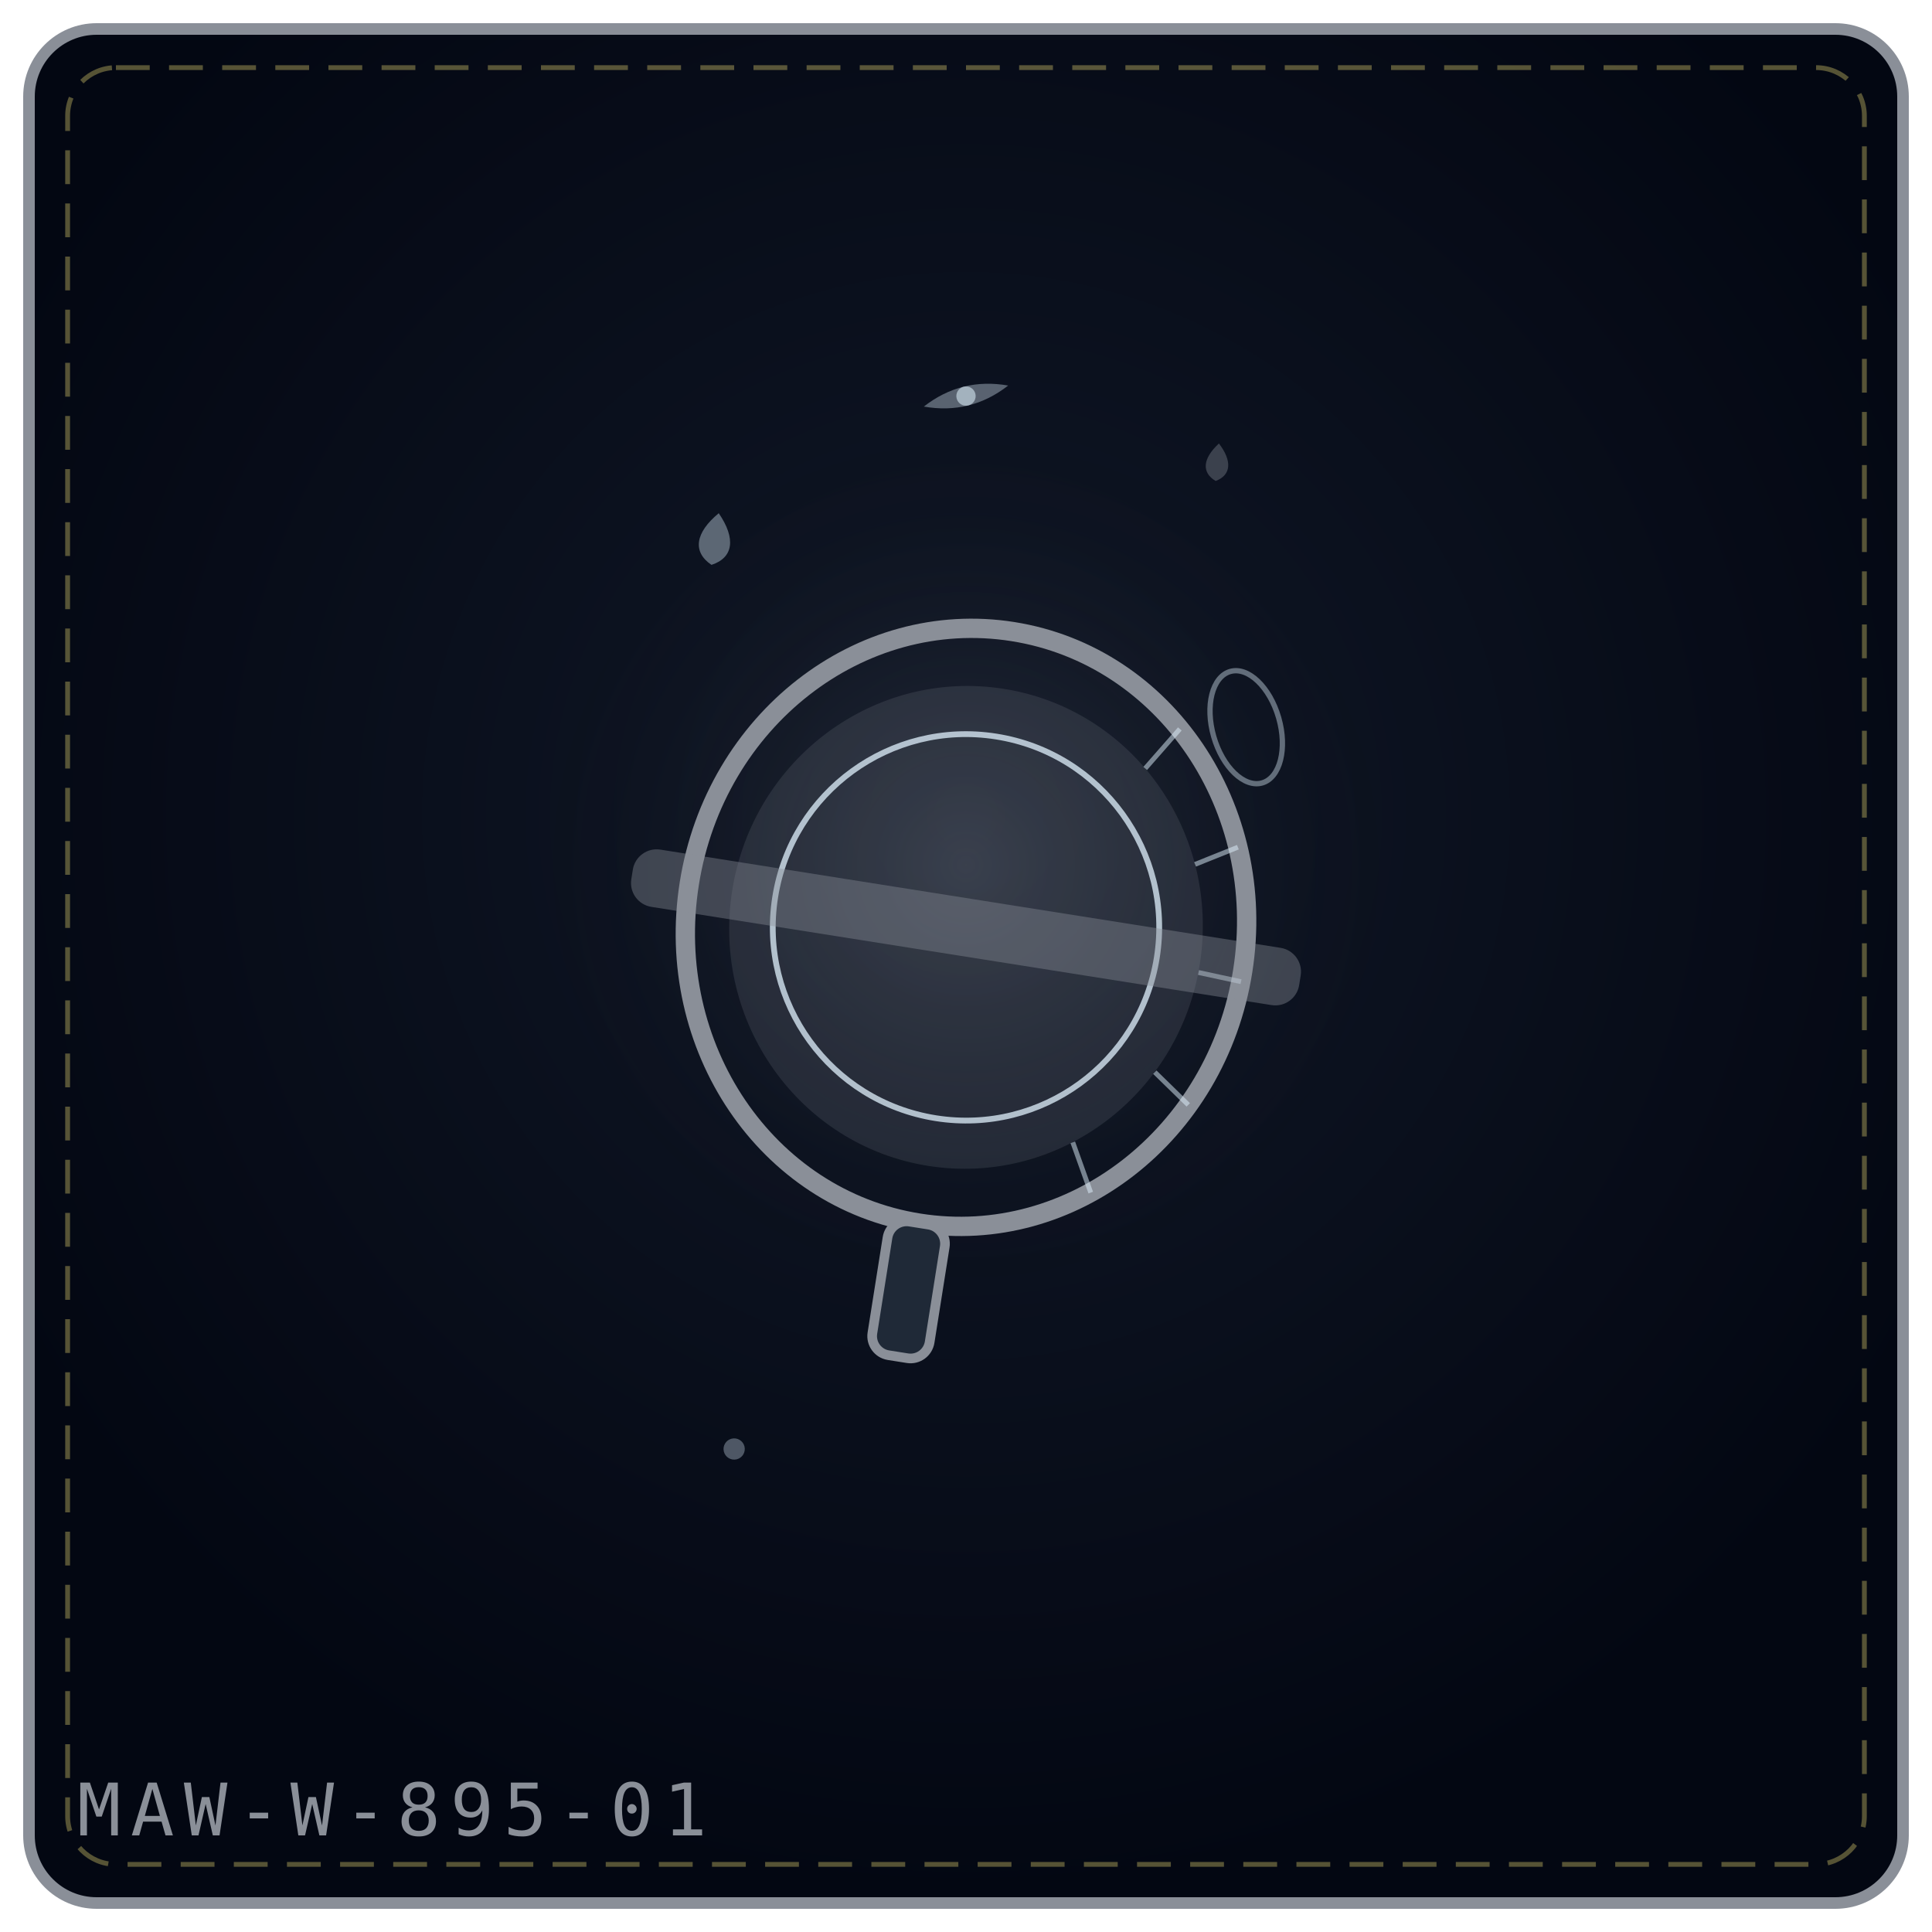
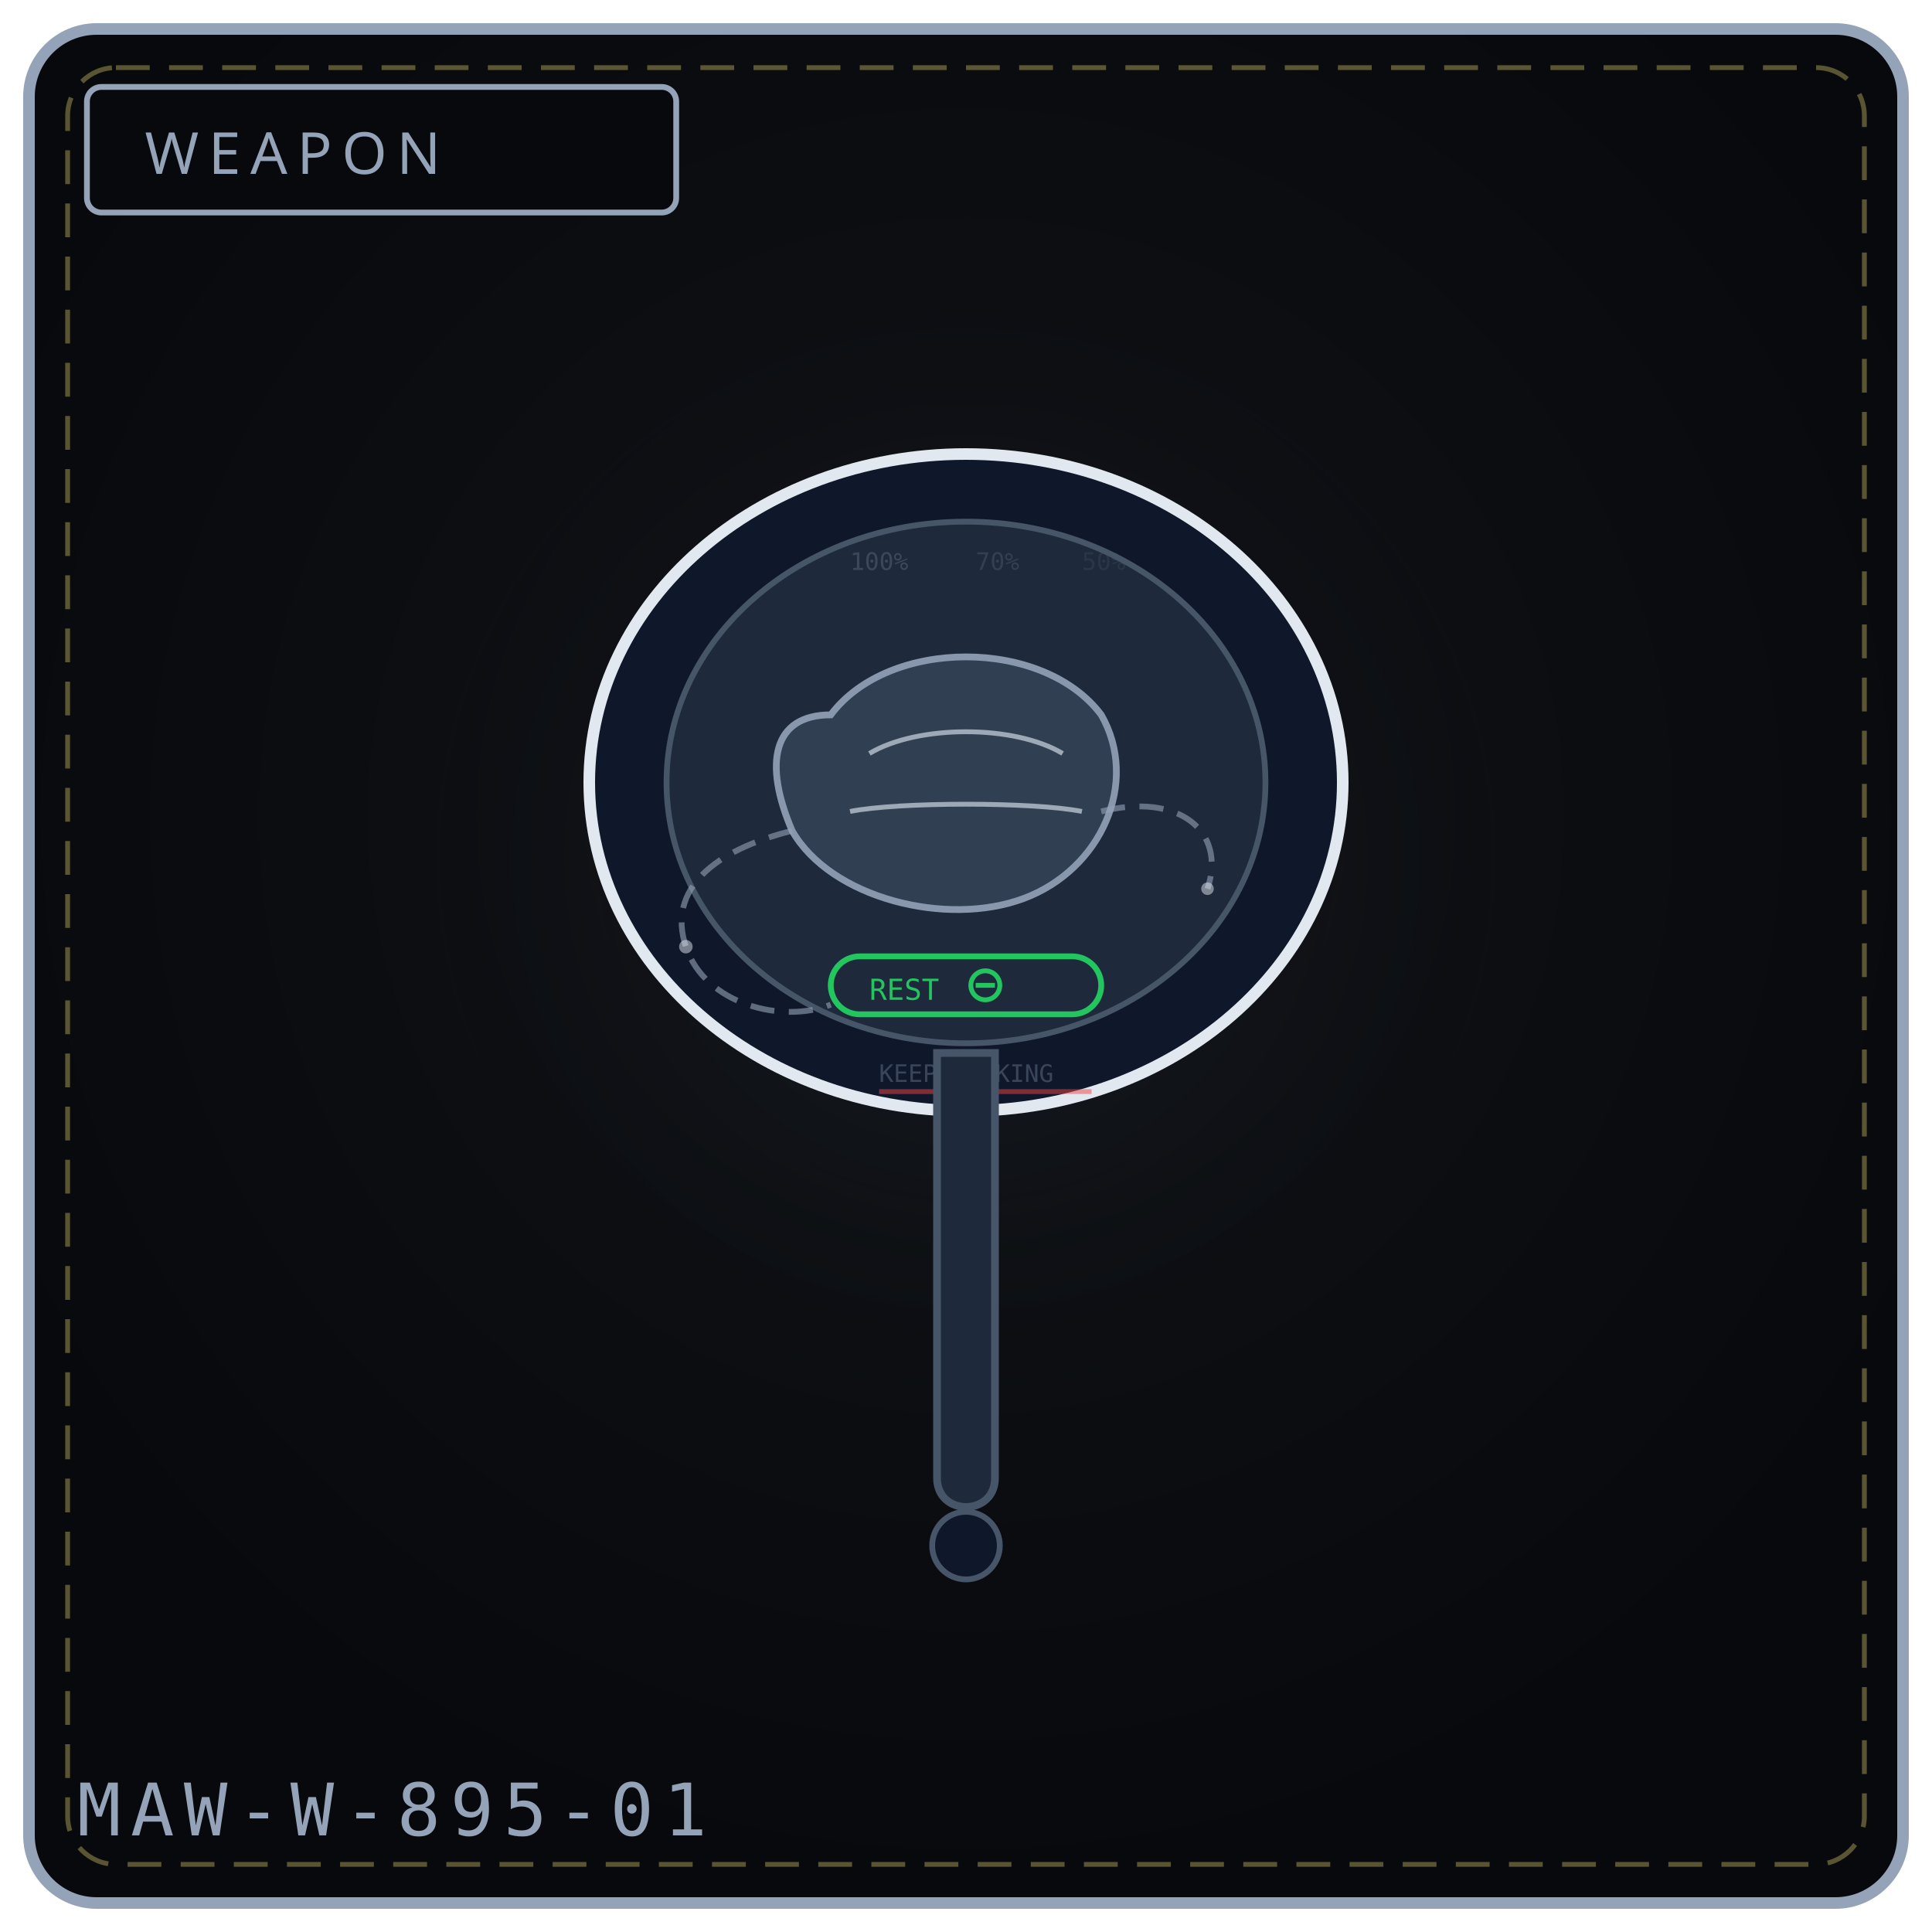
<svg xmlns="http://www.w3.org/2000/svg" viewBox="0 0 400 400" width="100%" height="100%" role="img" aria-label="THE RESTING LENS">
  <defs>
-     <radialGradient id="bgc4df7f" cx="50%" cy="42%" r="58%">
-       <stop offset="0%" stop-color="#111827" />
-       <stop offset="100%" stop-color="#030712" />
+     <radialGradient id="bg895" cx="50%" cy="42%" r="58%">
+       <stop offset="0%" stop-color="#111318" />
+       <stop offset="100%" stop-color="#08090c" />
    </radialGradient>
-     <radialGradient id="glc4df7f" cx="50%" cy="46%" r="42%">
-       <stop offset="0%" stop-color="#8a8f98" stop-opacity=".2" />
+     <radialGradient id="gl895" cx="50%" cy="46%" r="50%">
+       <stop offset="0%" stop-color="#475569" stop-opacity=".22" />
      <stop offset="100%" stop-color="#000" stop-opacity="0" />
    </radialGradient>
  </defs>
-   <rect x="6" y="6" width="388" height="388" rx="14" fill="url(#bgc4df7f)" stroke="#8a8f98" stroke-width="2.4" />
+   <rect x="6" y="6" width="388" height="388" rx="14" fill="url(#bg895)" stroke="#94a3b8" stroke-width="2.4" />
  <rect x="14" y="14" width="372" height="372" rx="10" fill="none" stroke="#f1df76" stroke-width="1" stroke-dasharray="7 4" opacity=".35" />
-   <circle cx="200" cy="188" r="111" fill="url(#glc4df7f)" />
-   <g transform="rotate(9 200.0 192.0)">
-     <ellipse cx="200.0" cy="192.0" rx="58.0" ry="62.0" fill="none" stroke="#8a8f98" stroke-width="4" />
-     <ellipse cx="200.0" cy="192.0" rx="49.0" ry="50.0" fill="#8a8f98" fill-opacity=".18" />
-     <ellipse cx="200.0" cy="192.0" rx="40.0" ry="40.0" fill="none" stroke="#e0f2fe" stroke-width="1.2" opacity=".75" />
-     <path d="M237.3 144.5 L231.5 153.7" stroke="#e0f2fe" stroke-width="1" opacity=".5" />
-     <path d="M253.0 166.8 L244.8 171.7" stroke="#e0f2fe" stroke-width="1" opacity=".5" />
-     <path d="M258.0 194.2 L249.0 193.7" stroke="#e0f2fe" stroke-width="1" opacity=".5" />
-     <path d="M251.2 221.1 L243.3 215.5" stroke="#e0f2fe" stroke-width="1" opacity=".5" />
-     <path d="M234.1 242.2 L228.8 232.5" stroke="#e0f2fe" stroke-width="1" opacity=".5" />
-     <rect x="130.0" y="186.0" width="140.0" height="12" rx="5" fill="#8a8f98" fill-opacity=".4" />
-     <rect x="194.0" y="254.0" width="12" height="28.0" rx="4" fill="#1f2937" stroke="#8a8f98" stroke-width="2" />
+   <circle cx="200" cy="188" r="132" fill="url(#gl895)" />
+   <rect x="18" y="18" width="122" height="26" rx="3" fill="#08090c" stroke="#94a3b8" stroke-width="1.2" />
+   <text x="30" y="36" fill="#94a3b8" font-family="Impact, Arial Black, sans-serif" font-size="12" letter-spacing="2">WEAPON</text>
+   <ellipse cx="200" cy="162" rx="78" ry="68" fill="#0f172a" stroke="#e2e8f0" stroke-width="2.4" />
+   <ellipse cx="200" cy="162" rx="62" ry="54" fill="#1e293b" stroke="#475569" stroke-width="1.2" />
+   <path d="M172 148 C 184 132, 216 132, 228 148 C 236 162, 228 180, 212 186 C 196 192, 172 186, 164 172 C 158 158, 160 148, 172 148 Z" fill="#334155" stroke="#94a3b8" stroke-width="1.4" opacity=".9" />
+   <path d="M180 156 C 190 150, 210 150, 220 156" fill="none" stroke="#cbd5e1" stroke-width="1" opacity=".7" />
+   <path d="M176 168 C 186 166, 214 166, 224 168" fill="none" stroke="#cbd5e1" stroke-width="1" opacity=".7" />
+   <path d="M164 172 C 148 176, 138 184, 142 196 C 146 208, 162 212, 172 208" fill="none" stroke="#94a3b8" stroke-width="1.2" stroke-dasharray="5 3" opacity=".6" />
+   <path d="M228 168 C 244 164, 254 172, 250 184" fill="none" stroke="#94a3b8" stroke-width="1.2" stroke-dasharray="5 3" opacity=".6" />
+   <g fill="#e2e8f0" opacity=".5">
+     <circle cx="142" cy="196" r="1.4" />
+     <circle cx="250" cy="184" r="1.3" />
  </g>
-   <g transform="rotate(-16 258.0 136.0)">
-     <ellipse cx="254.0" cy="150.0" rx="7" ry="12" fill="none" stroke="#e0f2fe" stroke-width="1.1" opacity=".4" />
+   <rect x="172" y="198" width="56" height="12" rx="6" fill="#1e293b" stroke="#22c55e" stroke-width="1.2" />
+   <text x="180" y="207" fill="#22c55e" font-family="monospace" font-size="6">REST</text>
+   <circle cx="204" cy="204" r="3" fill="none" stroke="#22c55e" stroke-width="1" />
+   <path d="M202 204 L 206 204" stroke="#22c55e" stroke-width="1" />
+   <text x="182" y="224" fill="#64748b" font-family="monospace" font-size="5" opacity=".5">KEEP WORKING</text>
+   <path d="M182 226 L 226 226" stroke="#ef4444" stroke-width="1" opacity=".5" />
+   <g fill="#475569" font-family="monospace" font-size="5">
+     <text x="176" y="118" opacity=".7">100%</text>
+     <text x="202" y="118" opacity=".5">70%</text>
+     <text x="224" y="118" opacity=".3">50%</text>
  </g>
-   <g transform="rotate(8 148.0 112.0)" opacity=".9">
-     <path d="M148.0 106.2 C152.3 110.9, 152.3 114.9, 148.0 117.0 C143.7 114.9, 143.7 110.9, 148.0 106.2 Z" fill="#e0f2fe" opacity=".42" />
-   </g>
-   <g transform="rotate(5 252.0 96.0)" opacity=".9">
-     <path d="M252.0 91.8 C255.1 95.2, 255.1 98.1, 252.0 99.6 C248.9 98.1, 248.9 95.2, 252.0 91.8 Z" fill="#8a8f98" opacity=".42" />
-   </g>
-   <g transform="rotate(-14 200.0 82.0)" opacity=".9">
-     <path d="M191.0 82.0 Q200.0 78.0 209.0 82.0 Q200.0 86.0 191.0 82.0 Z" fill="#e0f2fe" opacity=".4" />
-     <circle cx="200.0" cy="82.0" r="2.0" fill="#e0f2fe" opacity=".65" />
-   </g>
-   <g transform="rotate(-14 152.0 300.0)" opacity=".9">
-     <circle cx="152.0" cy="300.0" r="2.2" fill="#e0f2fe" opacity=".36" />
-   </g>
-   <text x="16" y="380" font-family="monospace" font-size="15" letter-spacing="2" fill="#8a8f98">MAW-W-895-01</text>
+   <path d="M194 218 L 194 306 C 194 314, 206 314, 206 306 L 206 218 Z" fill="#1e293b" stroke="#475569" stroke-width="1.6" />
+   <circle cx="200" cy="320" r="7" fill="#0f172a" stroke="#475569" stroke-width="1.2" />
+   <text x="16" y="380" font-family="monospace" font-size="15" letter-spacing="2" fill="#94a3b8">MAW-W-895-01</text>
</svg>
